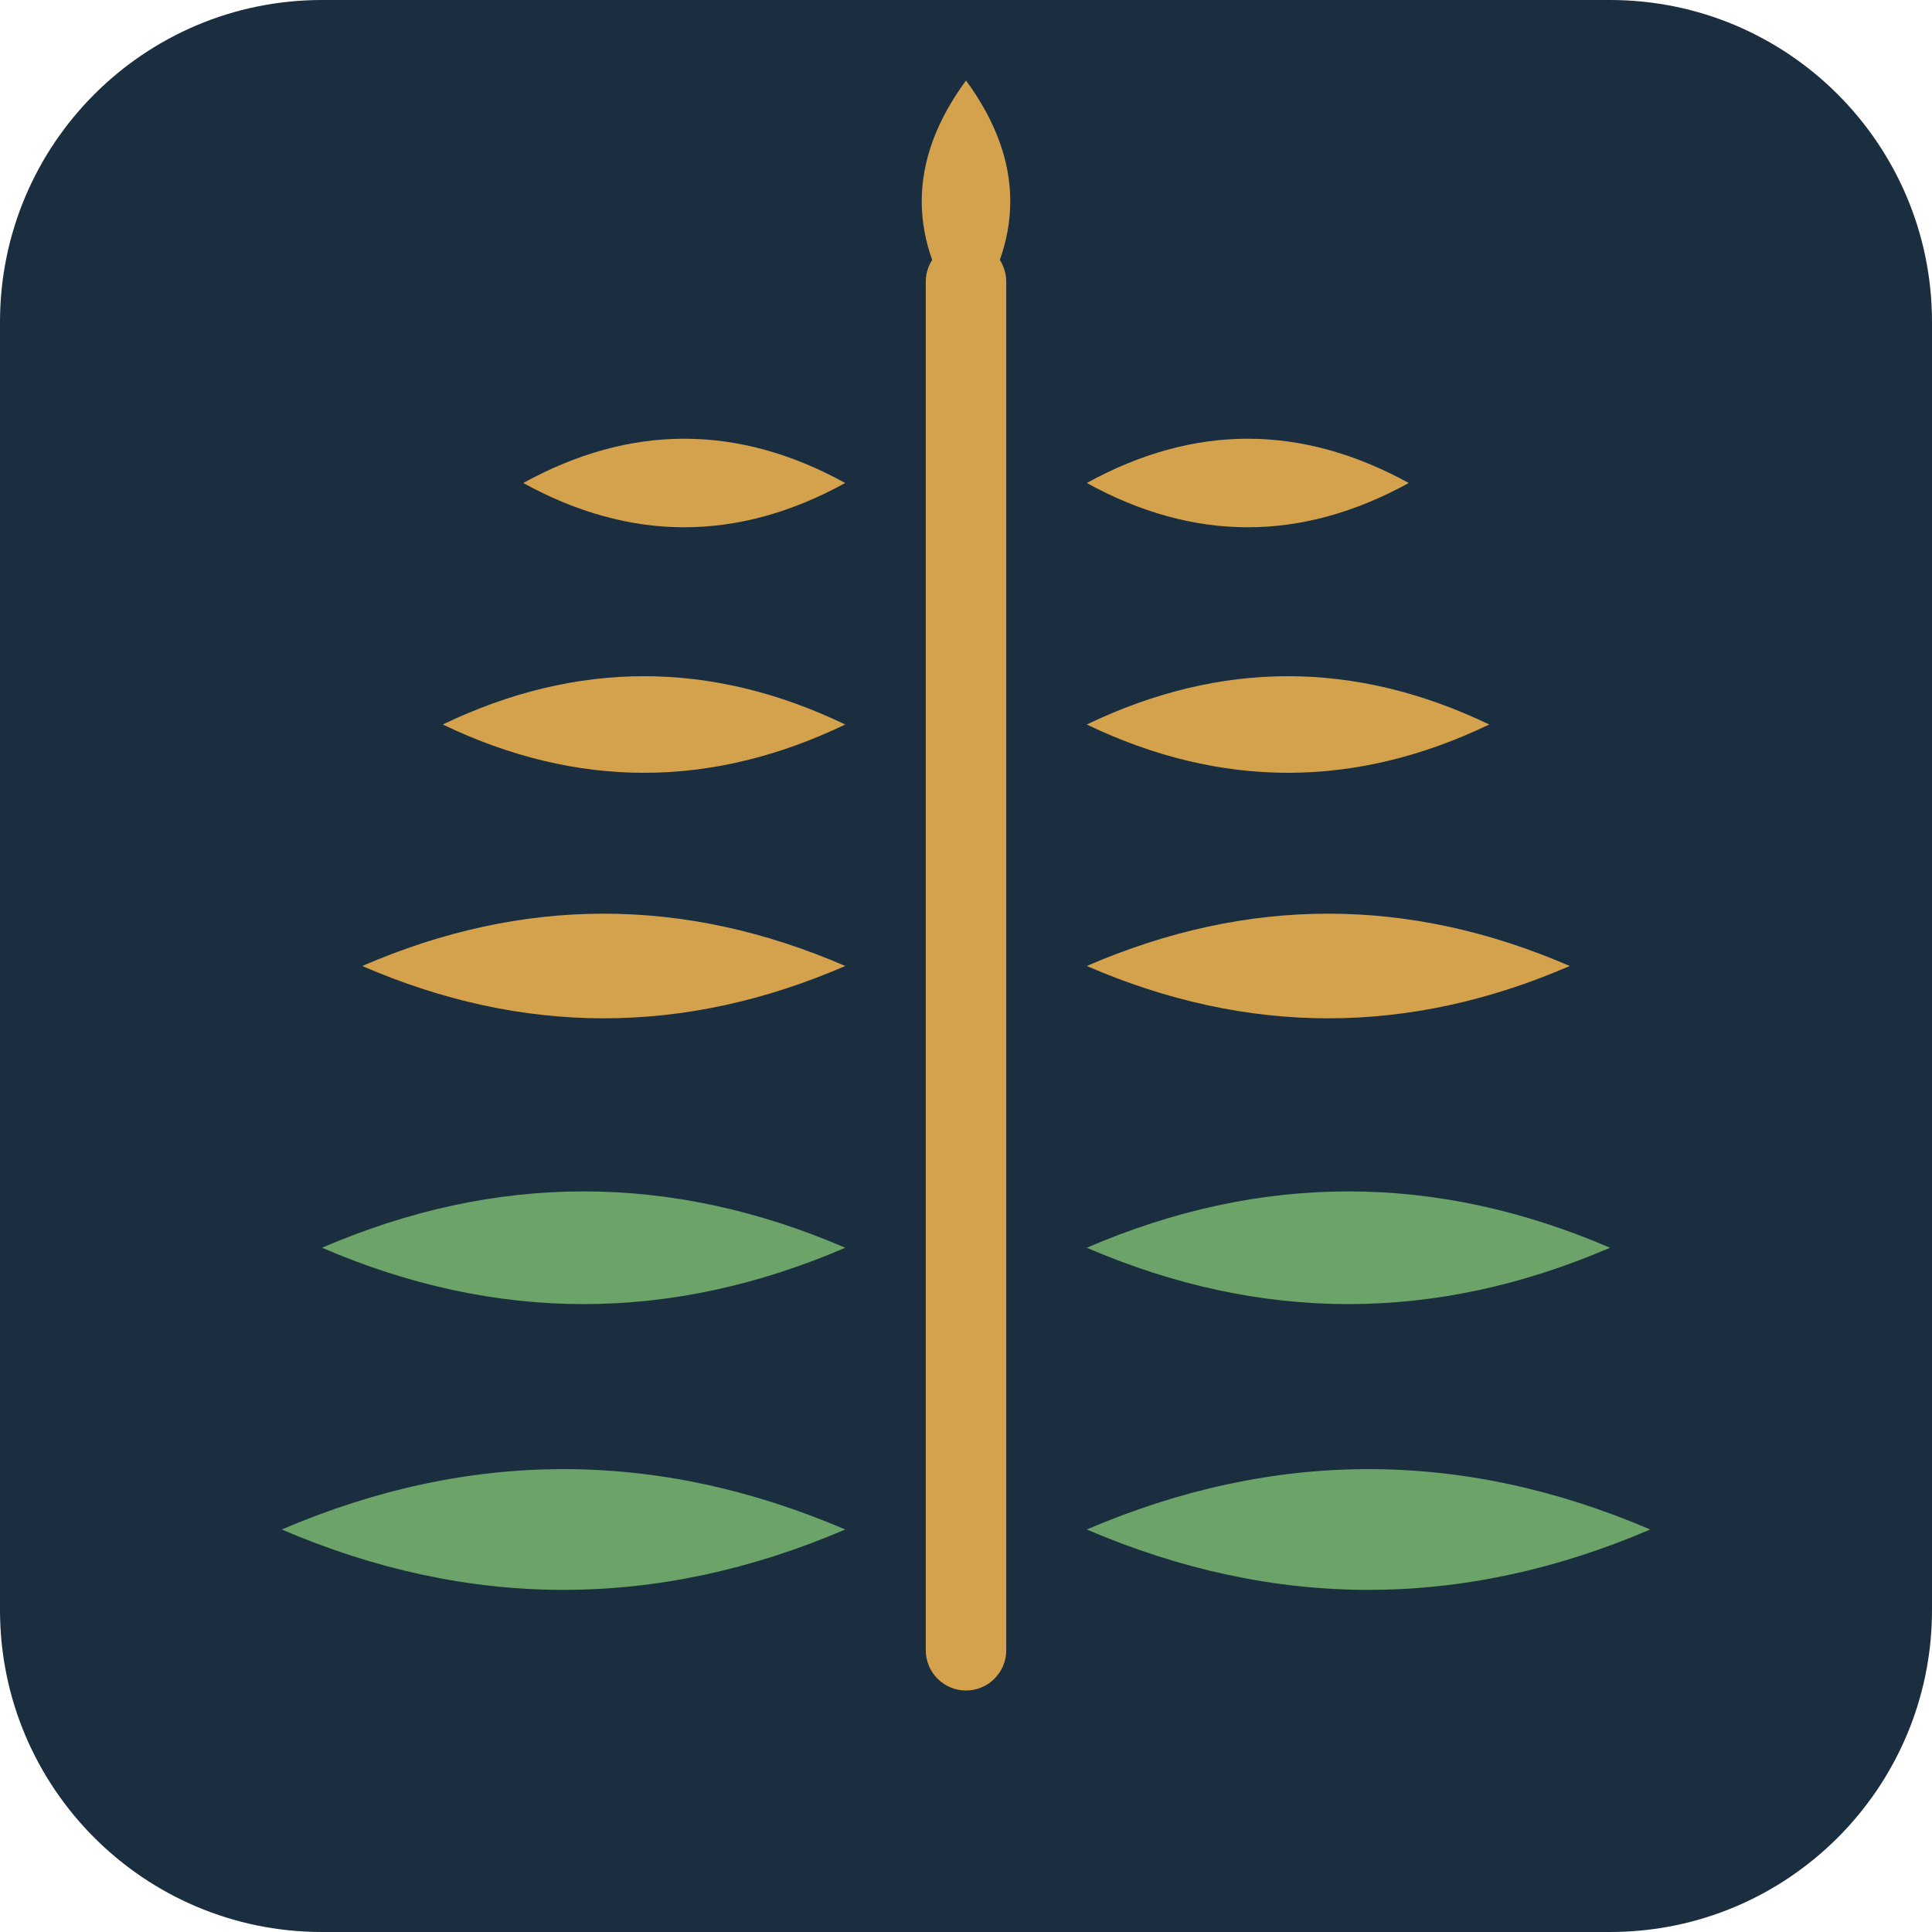
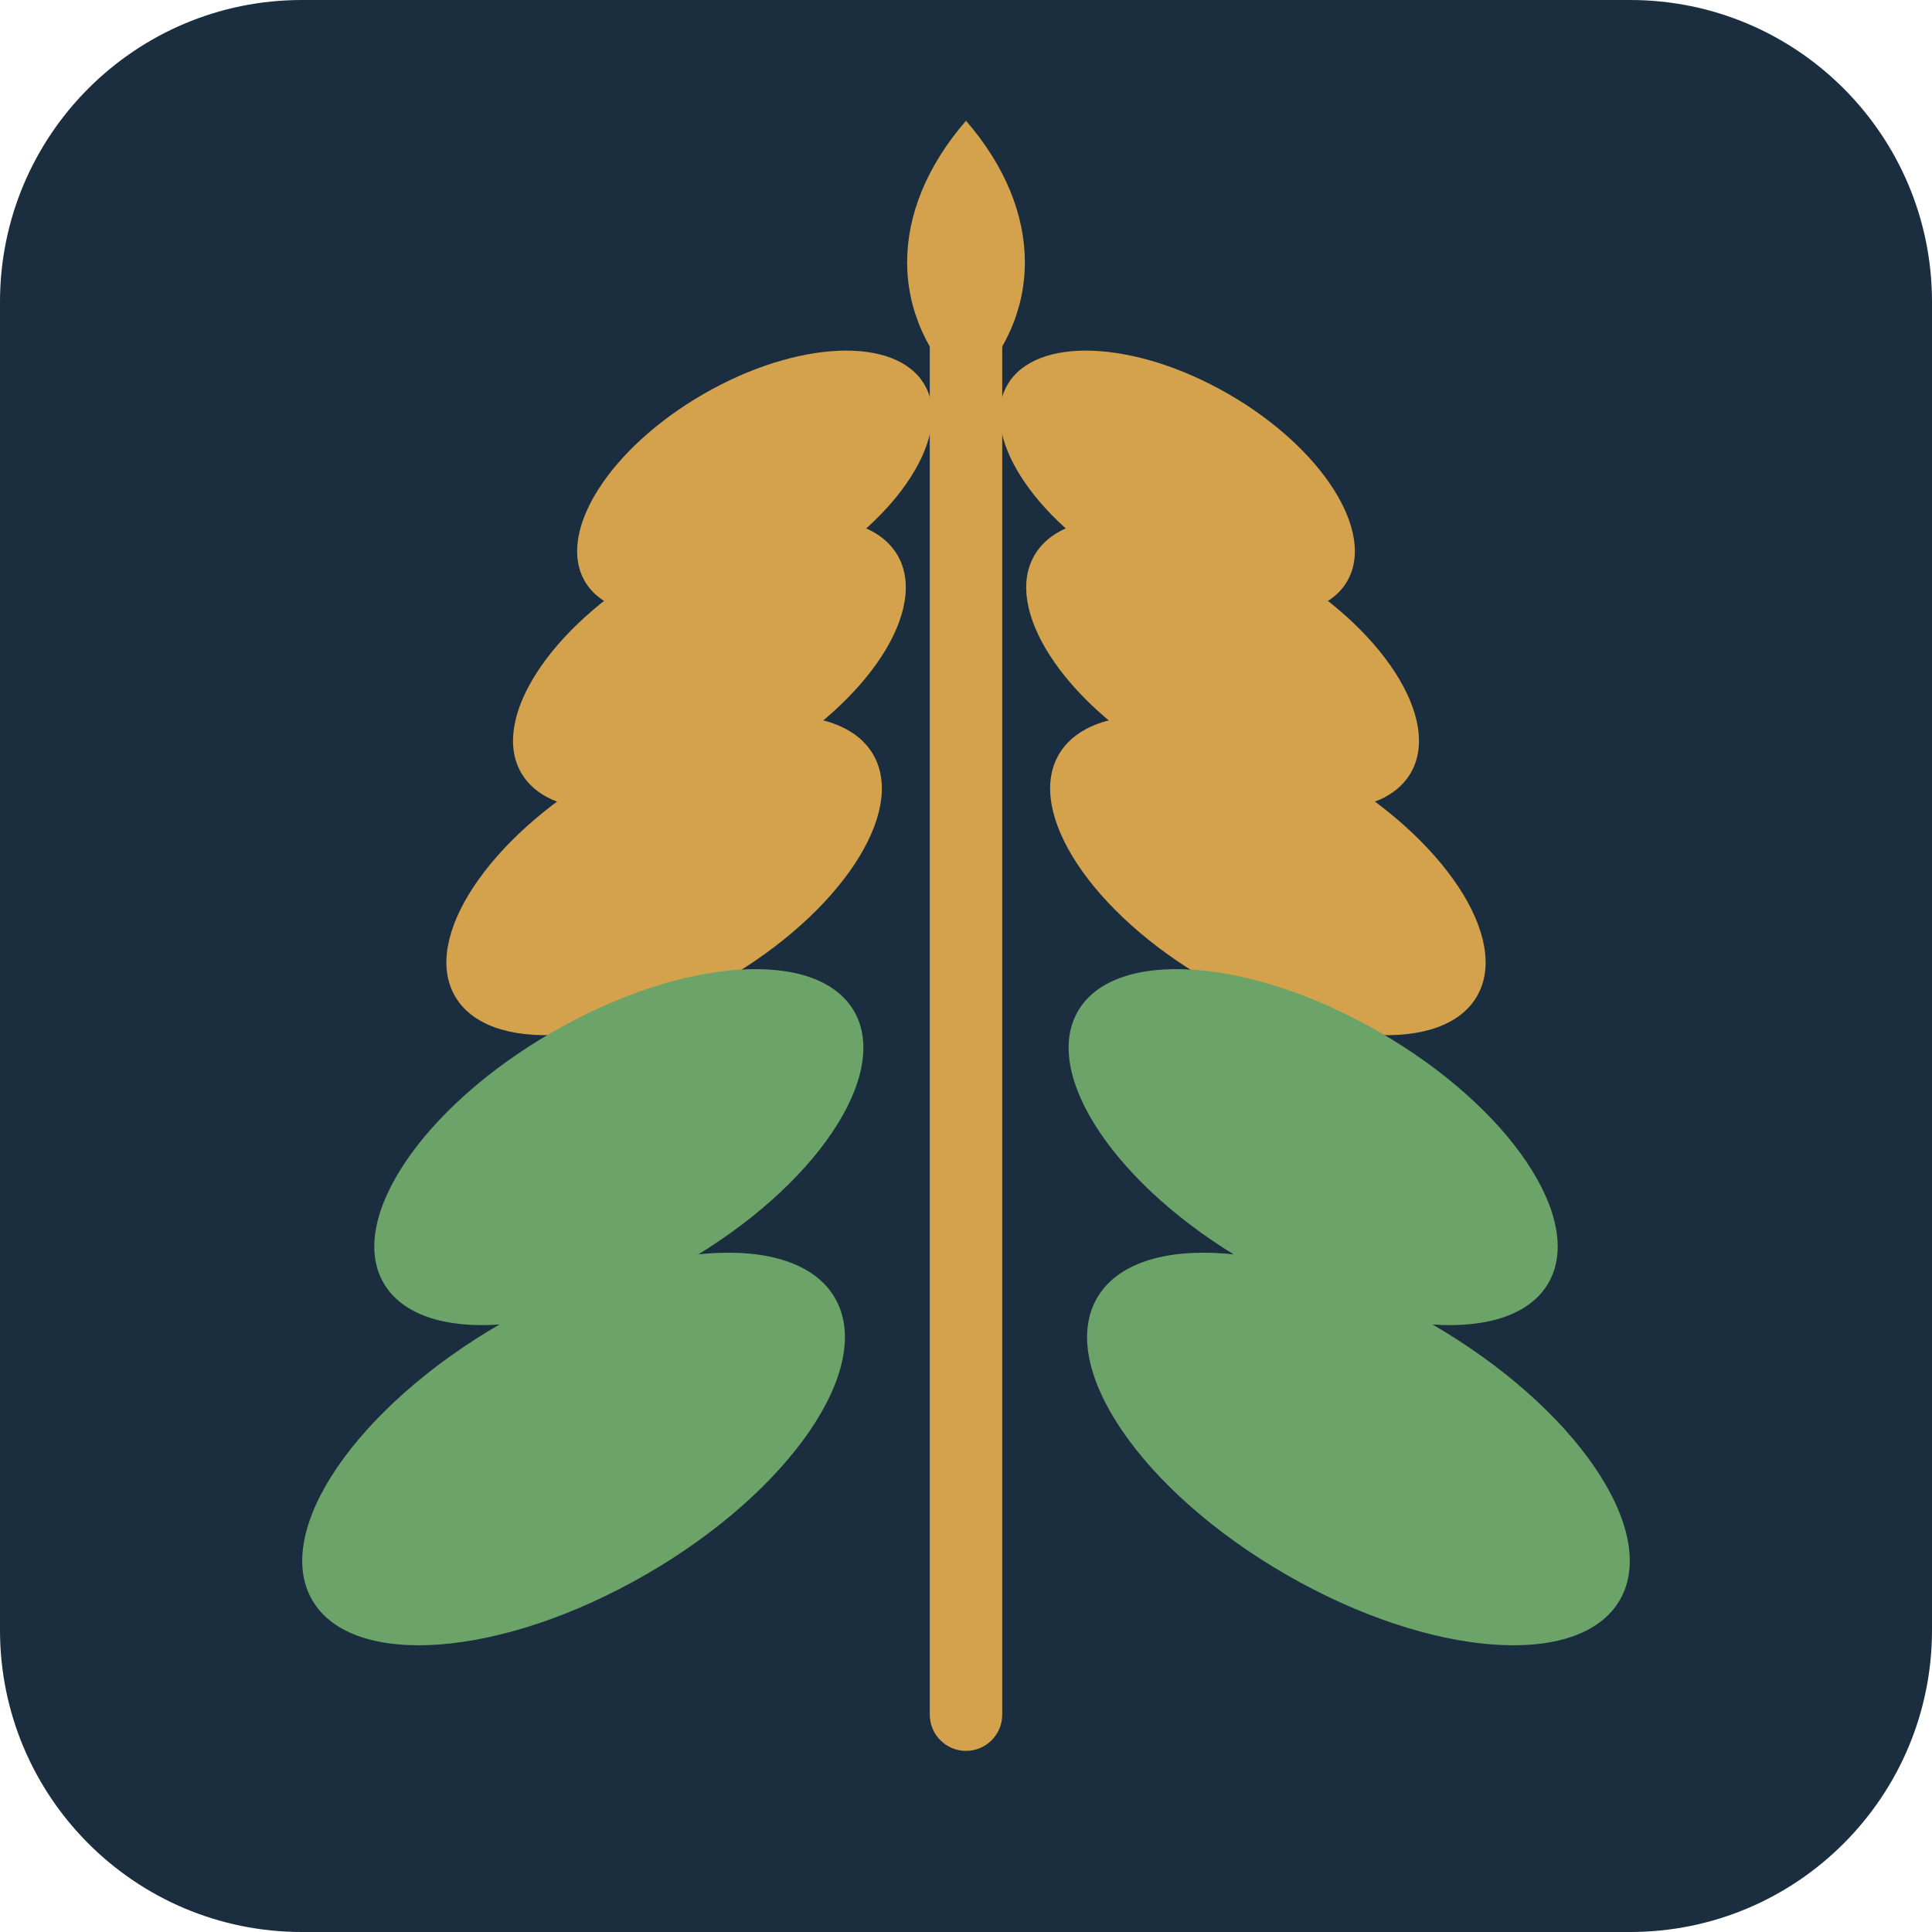
- <svg xmlns="http://www.w3.org/2000/svg" viewBox="0 0 48 48">
-   <rect width="48" height="48" rx="8" fill="#1A2E40" />
-   <rect x="23" y="6" width="2" height="36" rx="1" fill="#D4A24C" />
-   <path d="M24 2 Q26.2 5 24 8 Q21.8 5 24 2 Z" fill="#D4A24C" />
-   <path d="M13 12 Q17 9.8 21 12 Q17 14.2 13 12 Z" fill="#D4A24C" />
-   <path d="M27 12 Q31 9.8 35 12 Q31 14.2 27 12 Z" fill="#D4A24C" />
-   <path d="M11 18 Q16 15.6 21 18 Q16 20.4 11 18 Z" fill="#D4A24C" />
-   <path d="M27 18 Q32 15.6 37 18 Q32 20.4 27 18 Z" fill="#D4A24C" />
-   <path d="M9 24 Q15 21.4 21 24 Q15 26.6 9 24 Z" fill="#D4A24C" />
-   <path d="M27 24 Q33 21.4 39 24 Q33 26.6 27 24 Z" fill="#D4A24C" />
-   <path d="M8 31 Q14.5 28.2 21 31 Q14.5 33.8 8 31 Z" fill="#6BA368" />
-   <path d="M27 31 Q33.5 28.2 40 31 Q33.5 33.8 27 31 Z" fill="#6BA368" />
-   <path d="M7 38 Q14 35 21 38 Q14 41 7 38 Z" fill="#6BA368" />
-   <path d="M27 38 Q34 35 41 38 Q34 41 27 38 Z" fill="#6BA368" />
+ <svg xmlns="http://www.w3.org/2000/svg" viewBox="0 0 64 64">
+   <rect width="64" height="64" rx="10" fill="#1A2E40" />
+   <rect x="30.8" y="6" width="2.4" height="52" rx="1.2" fill="#D4A24C" />
+   <path d="M32 4 C34.6 7 34.6 10.5 32 13 C29.4 10.5 29.4 7 32 4 Z" fill="#D4A24C" />
+   <ellipse cx="25" cy="16" rx="6.5" ry="3.4" transform="rotate(-30 25 16)" fill="#D4A24C" />
+   <ellipse cx="39" cy="16" rx="6.5" ry="3.4" transform="rotate(30 39 16)" fill="#D4A24C" />
+   <ellipse cx="23.5" cy="22" rx="7.2" ry="3.7" transform="rotate(-30 23.5 22)" fill="#D4A24C" />
+   <ellipse cx="40.5" cy="22" rx="7.2" ry="3.7" transform="rotate(30 40.5 22)" fill="#D4A24C" />
+   <ellipse cx="22" cy="29" rx="8" ry="4" transform="rotate(-30 22 29)" fill="#D4A24C" />
+   <ellipse cx="42" cy="29" rx="8" ry="4" transform="rotate(30 42 29)" fill="#D4A24C" />
+   <ellipse cx="20.5" cy="38" rx="9" ry="4.4" transform="rotate(-30 20.5 38)" fill="#6BA368" />
+   <ellipse cx="43.5" cy="38" rx="9" ry="4.4" transform="rotate(30 43.5 38)" fill="#6BA368" />
+   <ellipse cx="19" cy="48" rx="10" ry="4.8" transform="rotate(-30 19 48)" fill="#6BA368" />
+   <ellipse cx="45" cy="48" rx="10" ry="4.8" transform="rotate(30 45 48)" fill="#6BA368" />
</svg>
